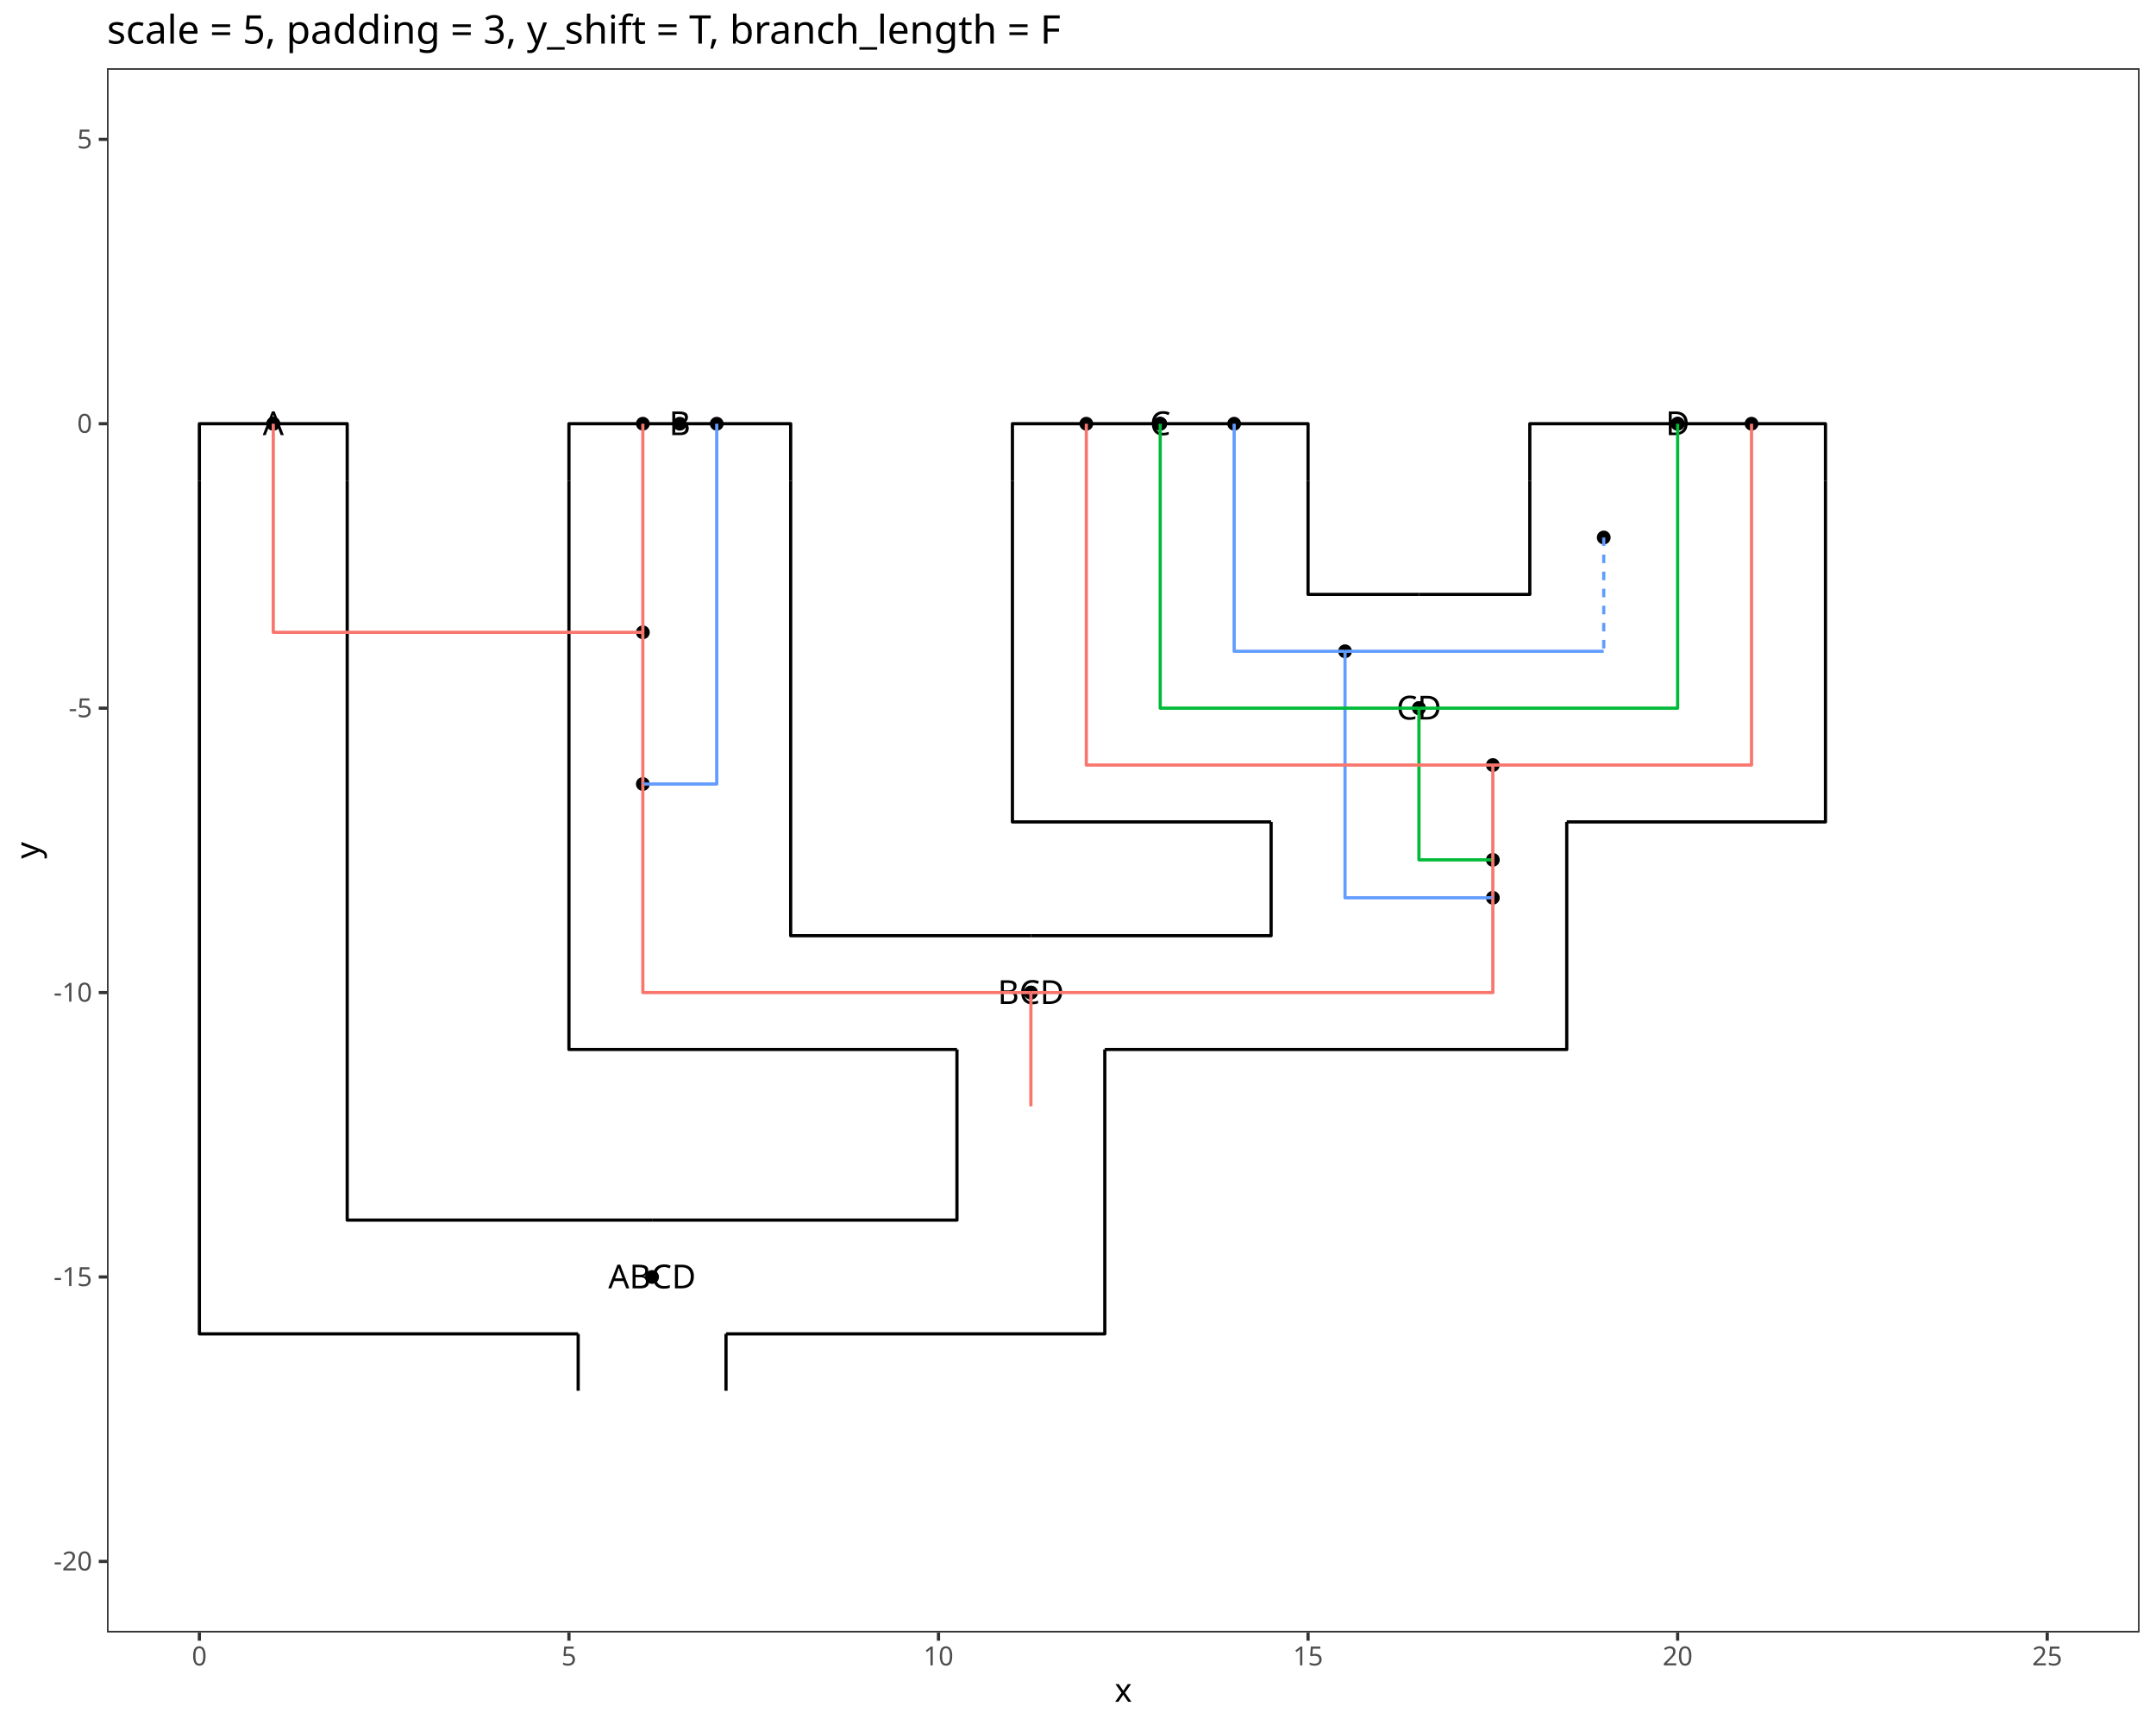
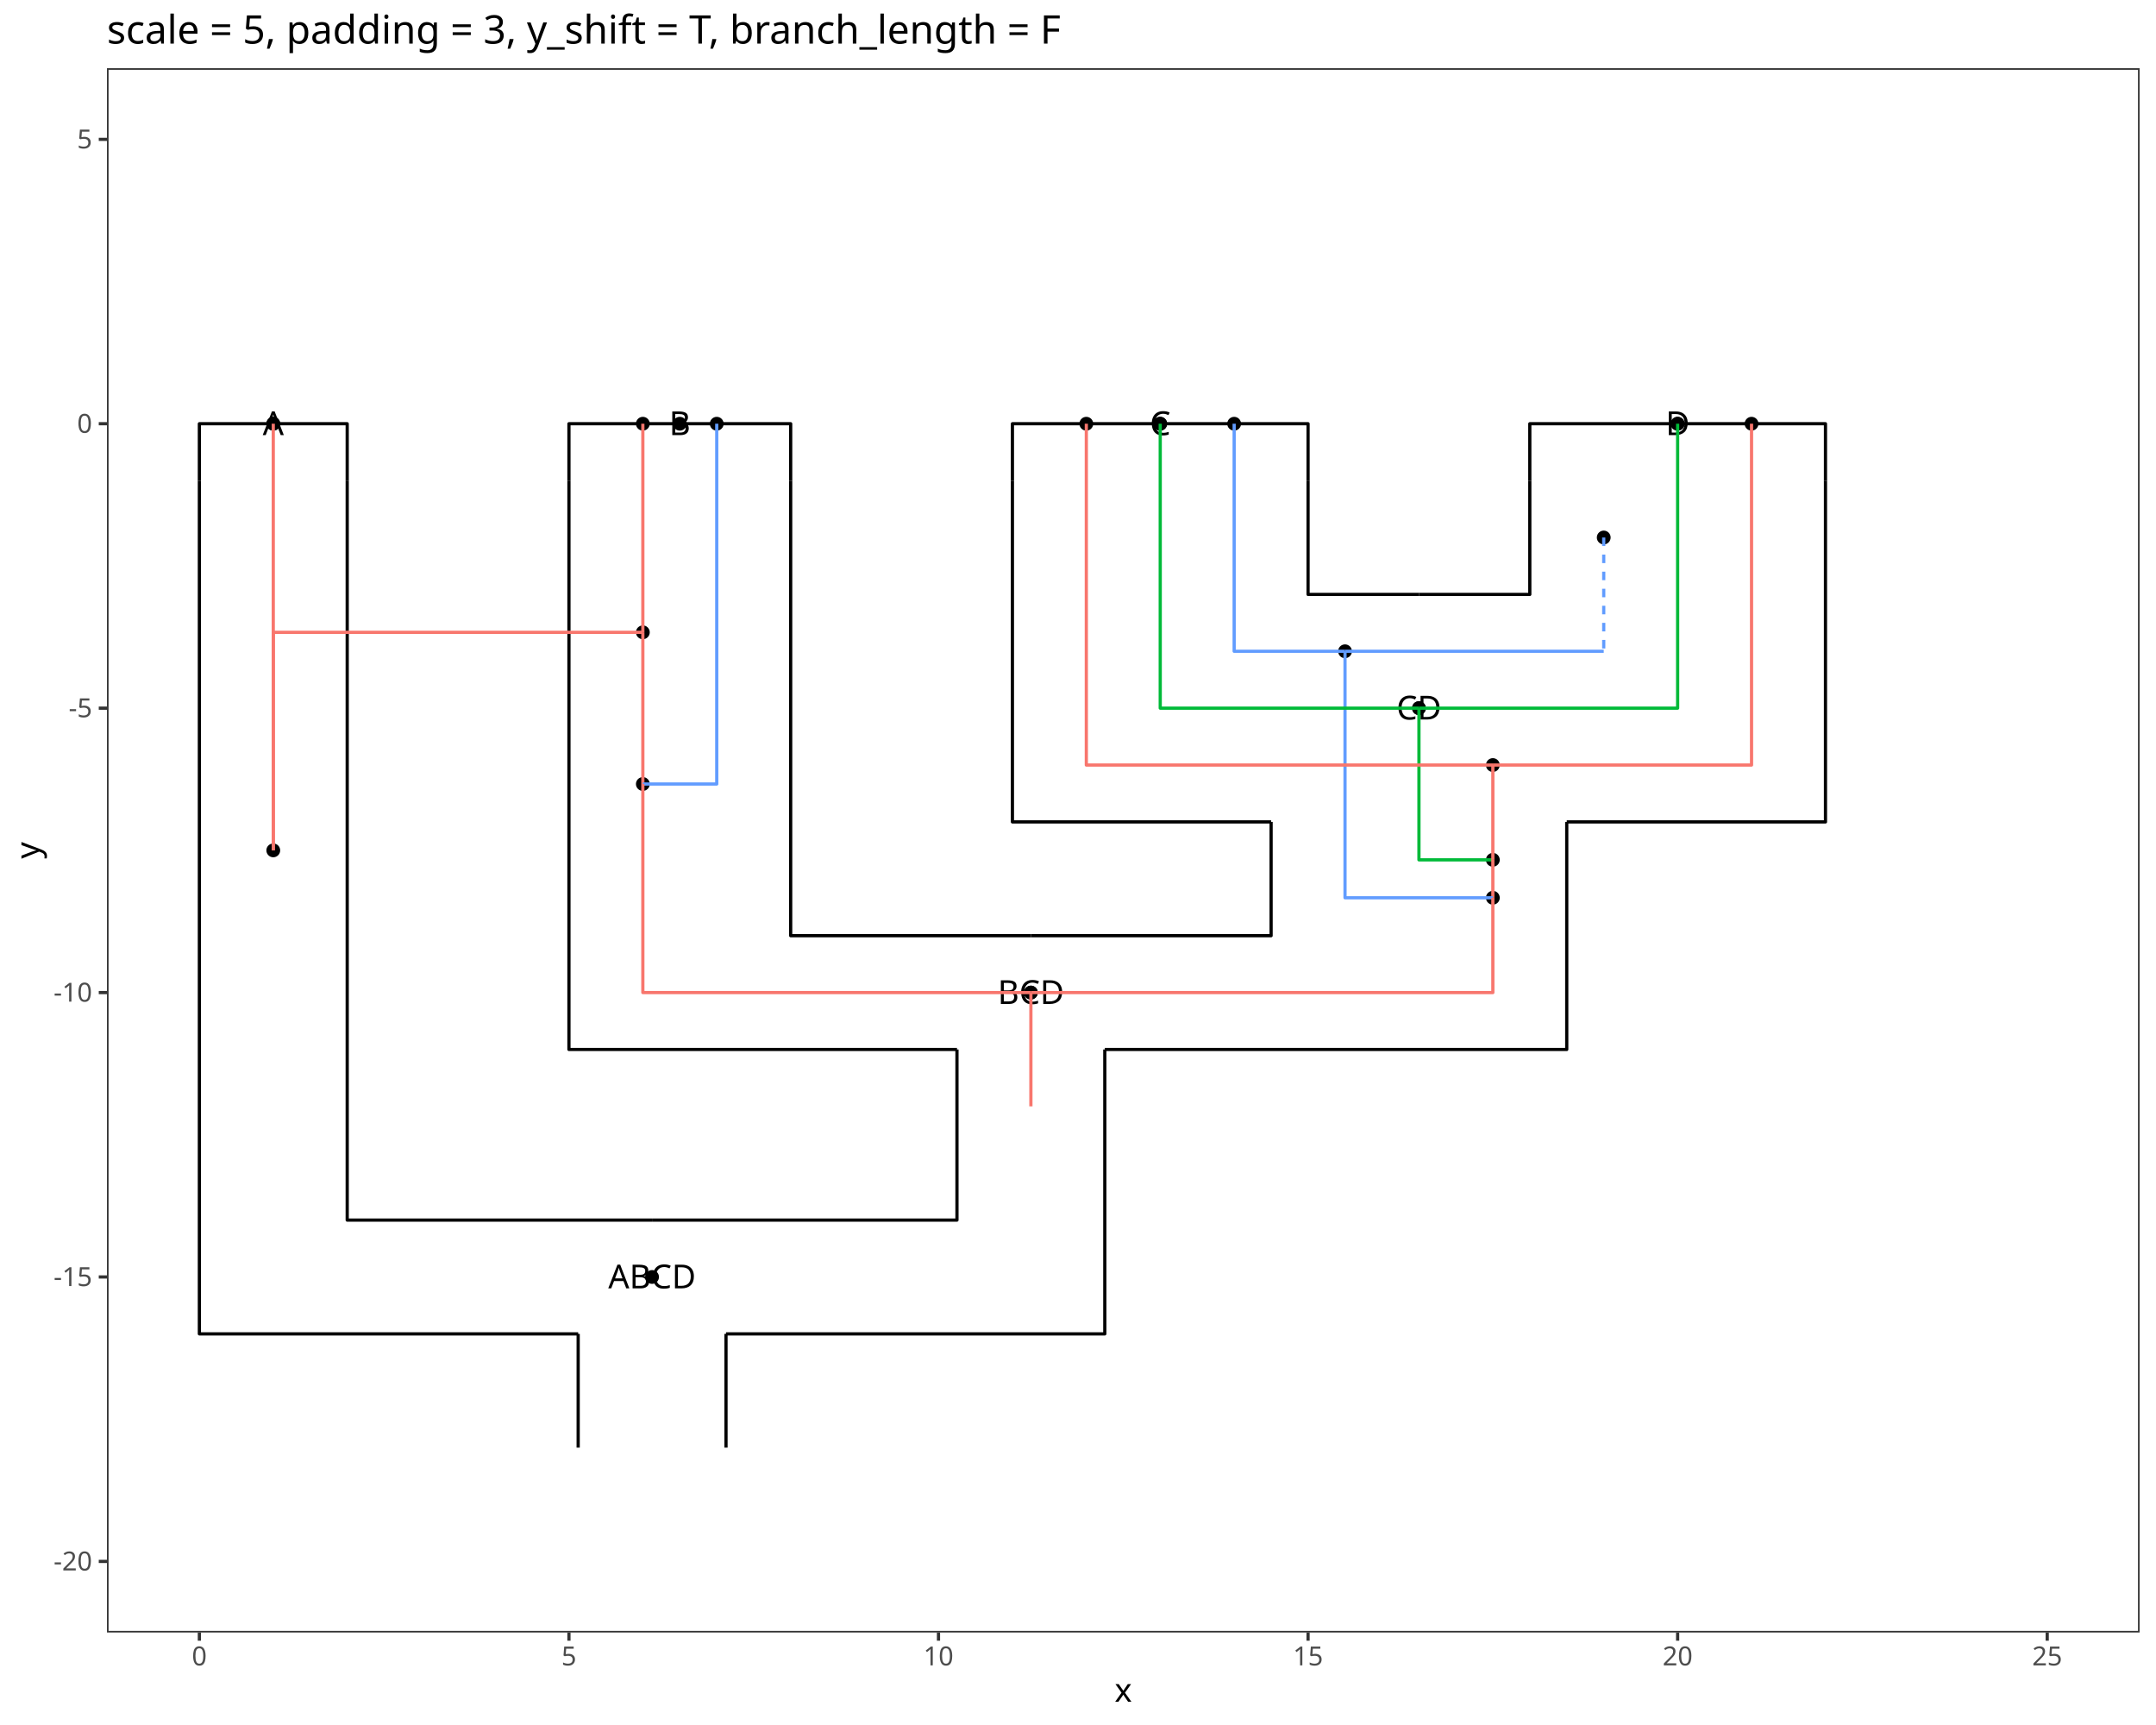
<svg xmlns="http://www.w3.org/2000/svg" class="svglite" data-engine-version="2.0" width="720.00pt" height="576.00pt" viewBox="0 0 720.00 576.00">
  <defs>
    <style type="text/css">
    .svglite line, .svglite polyline, .svglite polygon, .svglite path, .svglite rect, .svglite circle {
      fill: none;
      stroke: #000000;
      stroke-linecap: round;
      stroke-linejoin: round;
      stroke-miterlimit: 10.00;
    }
  </style>
  </defs>
  <rect width="100%" height="100%" style="stroke: none; fill: #FFFFFF;" />
  <defs>
    <clipPath id="cpMC4wMHw3MjAuMDB8MC4wMHw1NzYuMDA=">
      <rect x="0.00" y="0.00" width="720.00" height="576.00" />
    </clipPath>
  </defs>
  <g clip-path="url(#cpMC4wMHw3MjAuMDB8MC4wMHw1NzYuMDA=)">
    <rect x="0.00" y="0.00" width="720.00" height="576.00" style="stroke-width: 1.07; stroke: #FFFFFF; fill: #FFFFFF;" />
  </g>
  <defs>
    <clipPath id="cpMzUuNzJ8NzE0LjUyfDIyLjc4fDU0NS4xMQ==">
      <rect x="35.72" y="22.78" width="678.80" height="522.33" />
    </clipPath>
  </defs>
  <g clip-path="url(#cpMzUuNzJ8NzE0LjUyfDIyLjc4fDU0NS4xMQ==)">
    <rect x="35.72" y="22.78" width="678.80" height="522.33" style="stroke-width: 1.07; stroke: none; fill: #FFFFFF;" />
    <polyline points="66.58,160.49 66.58,141.49 115.95,141.49 115.95,160.49 " style="stroke-width: 1.07; stroke-linecap: butt;" />
    <polyline points="115.95,160.49 115.95,407.41 217.76,407.41 " style="stroke-width: 1.07; stroke-linecap: butt;" />
    <polyline points="217.76,407.41 319.58,407.41 319.58,350.43 " style="stroke-width: 1.07; stroke-linecap: butt;" />
    <polyline points="66.58,160.49 66.58,445.40 193.08,445.40 " style="stroke-width: 1.07; stroke-linecap: butt;" />
    <polyline points="242.45,445.40 368.95,445.40 368.95,350.43 " style="stroke-width: 1.07; stroke-linecap: butt;" />
-     <polyline points="193.08,445.40 193.08,464.39 " style="stroke-width: 1.07; stroke-linecap: butt;" />
-     <polyline points="242.45,445.40 242.45,464.39 " style="stroke-width: 1.07; stroke-linecap: butt;" />
+     <polyline points="193.08,445.40 193.08,483.38 " style="stroke-width: 1.07; stroke-linecap: butt;" />
+     <polyline points="242.45,445.40 242.45,483.38 " style="stroke-width: 1.07; stroke-linecap: butt;" />
    <polyline points="190.00,160.49 190.00,141.49 264.05,141.49 264.05,160.49 " style="stroke-width: 1.07; stroke-linecap: butt;" />
    <polyline points="264.05,160.49 264.05,312.44 344.27,312.44 " style="stroke-width: 1.07; stroke-linecap: butt;" />
    <polyline points="344.27,312.44 424.49,312.44 424.49,274.45 " style="stroke-width: 1.07; stroke-linecap: butt;" />
    <polyline points="190.00,160.49 190.00,350.43 319.58,350.43 " style="stroke-width: 1.07; stroke-linecap: butt;" />
    <polyline points="368.95,350.43 523.22,350.43 523.22,274.45 " style="stroke-width: 1.07; stroke-linecap: butt;" />
    <polyline points="338.10,160.49 338.10,141.49 436.83,141.49 436.83,160.49 " style="stroke-width: 1.07; stroke-linecap: butt;" />
    <polyline points="436.83,160.49 436.83,198.48 473.86,198.48 " style="stroke-width: 1.07; stroke-linecap: butt;" />
    <polyline points="473.86,198.48 510.88,198.48 510.88,160.49 " style="stroke-width: 1.07; stroke-linecap: butt;" />
    <polyline points="338.10,160.49 338.10,274.45 424.49,274.45 " style="stroke-width: 1.07; stroke-linecap: butt;" />
    <polyline points="523.22,274.45 609.62,274.45 609.62,160.49 " style="stroke-width: 1.07; stroke-linecap: butt;" />
    <polyline points="510.88,160.49 510.88,141.49 609.62,141.49 609.62,160.49 " style="stroke-width: 1.07; stroke-linecap: butt;" />
    <circle cx="217.76" cy="426.40" r="1.95" style="stroke-width: 0.71; fill: #000000;" />
    <circle cx="91.26" cy="141.49" r="1.95" style="stroke-width: 0.71; fill: #000000;" />
    <circle cx="344.27" cy="331.43" r="1.95" style="stroke-width: 0.71; fill: #000000;" />
    <circle cx="227.02" cy="141.49" r="1.95" style="stroke-width: 0.71; fill: #000000;" />
    <circle cx="473.86" cy="236.46" r="1.95" style="stroke-width: 0.71; fill: #000000;" />
    <circle cx="387.46" cy="141.49" r="1.95" style="stroke-width: 0.71; fill: #000000;" />
    <circle cx="560.25" cy="141.49" r="1.95" style="stroke-width: 0.71; fill: #000000;" />
    <text x="217.76" y="430.20" text-anchor="middle" style="font-size: 11.04px; font-family: sans;" textLength="30.68px" lengthAdjust="spacingAndGlyphs">ABCD</text>
    <text x="91.26" y="145.29" text-anchor="middle" style="font-size: 11.04px; font-family: sans;" textLength="7.37px" lengthAdjust="spacingAndGlyphs">A</text>
    <text x="344.27" y="335.23" text-anchor="middle" style="font-size: 11.04px; font-family: sans;" textLength="23.32px" lengthAdjust="spacingAndGlyphs">BCD</text>
    <text x="227.02" y="145.29" text-anchor="middle" style="font-size: 11.04px; font-family: sans;" textLength="7.37px" lengthAdjust="spacingAndGlyphs">B</text>
    <text x="473.86" y="240.26" text-anchor="middle" style="font-size: 11.04px; font-family: sans;" textLength="15.95px" lengthAdjust="spacingAndGlyphs">CD</text>
    <text x="387.46" y="145.29" text-anchor="middle" style="font-size: 11.04px; font-family: sans;" textLength="7.98px" lengthAdjust="spacingAndGlyphs">C</text>
    <text x="560.25" y="145.29" text-anchor="middle" style="font-size: 11.04px; font-family: sans;" textLength="7.98px" lengthAdjust="spacingAndGlyphs">D</text>
    <circle cx="344.27" cy="331.43" r="1.95" style="stroke-width: 0.71; fill: #000000;" />
    <circle cx="214.68" cy="261.79" r="1.95" style="stroke-width: 0.71; fill: #000000;" />
    <circle cx="214.68" cy="211.14" r="1.95" style="stroke-width: 0.71; fill: #000000;" />
+     <circle cx="91.26" cy="283.95" r="1.95" style="stroke-width: 0.71; fill: #000000;" />
    <circle cx="91.26" cy="141.49" r="1.95" style="stroke-width: 0.71; fill: #000000;" />
    <circle cx="214.68" cy="141.49" r="1.95" style="stroke-width: 0.71; fill: #000000;" />
    <circle cx="239.36" cy="141.49" r="1.95" style="stroke-width: 0.71; fill: #000000;" />
    <circle cx="498.54" cy="299.78" r="1.95" style="stroke-width: 0.71; fill: #000000;" />
    <circle cx="498.54" cy="287.11" r="1.95" style="stroke-width: 0.71; fill: #000000;" />
    <circle cx="498.54" cy="255.46" r="1.95" style="stroke-width: 0.71; fill: #000000;" />
    <circle cx="362.78" cy="141.49" r="1.95" style="stroke-width: 0.71; fill: #000000;" />
    <circle cx="584.93" cy="141.49" r="1.95" style="stroke-width: 0.71; fill: #000000;" />
    <circle cx="473.86" cy="236.46" r="1.95" style="stroke-width: 0.71; fill: #000000;" />
    <circle cx="387.46" cy="141.49" r="1.95" style="stroke-width: 0.71; fill: #000000;" />
    <circle cx="560.25" cy="141.49" r="1.95" style="stroke-width: 0.71; fill: #000000;" />
    <circle cx="449.17" cy="217.47" r="1.95" style="stroke-width: 0.71; fill: #000000;" />
    <circle cx="412.15" cy="141.49" r="1.95" style="stroke-width: 0.71; fill: #000000;" />
    <circle cx="535.57" cy="179.48" r="1.95" style="stroke-width: 0.71; fill: #000000;" />
    <polyline points="473.86,236.46 560.25,236.46 560.25,141.49 " style="stroke-width: 1.07; stroke: #00BA38; stroke-linecap: butt;" />
    <polyline points="473.86,236.46 473.86,287.11 498.54,287.11 " style="stroke-width: 1.07; stroke: #00BA38; stroke-linecap: butt;" />
    <polyline points="498.54,299.78 498.54,299.78 498.54,287.11 " style="stroke-width: 1.07; stroke: #F8766D; stroke-linecap: butt;" />
    <polyline points="412.15,141.49 412.15,217.47 449.17,217.47 " style="stroke-width: 1.07; stroke: #619CFF; stroke-linecap: butt;" />
    <polyline points="449.17,217.47 535.57,217.47 " style="stroke-width: 1.07; stroke: #619CFF; stroke-linecap: butt;" />
    <polyline points="535.57,179.48 535.57,217.47 " style="stroke-width: 1.07; stroke: #619CFF; stroke-dasharray: 2.85,2.85; stroke-linecap: butt;" />
    <polyline points="449.17,217.47 449.17,299.78 498.54,299.78 " style="stroke-width: 1.07; stroke: #619CFF; stroke-linecap: butt;" />
    <polyline points="344.27,331.43 498.54,331.43 498.54,299.78 " style="stroke-width: 1.07; stroke: #F8766D; stroke-linecap: butt;" />
    <polyline points="344.27,331.43 344.27,369.42 " style="stroke-width: 1.07; stroke: #F8766D; stroke-linecap: butt;" />
-     <polyline points="91.26,141.49 91.26,211.14 214.68,211.14 " style="stroke-width: 1.07; stroke: #F8766D; stroke-linecap: butt;" />
+     <polyline points="91.26,283.95 91.26,283.95 91.26,141.49 " style="stroke-width: 1.07; stroke: #F8766D; stroke-linecap: butt;" />
+     <polyline points="91.26,283.95 91.26,211.14 214.68,211.14 " style="stroke-width: 1.07; stroke: #F8766D; stroke-linecap: butt;" />
    <polyline points="214.68,211.14 214.68,211.14 214.68,141.49 " style="stroke-width: 1.07; stroke: #F8766D; stroke-linecap: butt;" />
    <polyline points="214.68,261.79 214.68,261.79 214.68,211.14 " style="stroke-width: 1.07; stroke: #F8766D; stroke-linecap: butt;" />
    <polyline points="214.68,261.79 239.36,261.79 239.36,141.49 " style="stroke-width: 1.07; stroke: #619CFF; stroke-linecap: butt;" />
    <polyline points="214.68,261.79 214.68,331.43 344.27,331.43 " style="stroke-width: 1.07; stroke: #F8766D; stroke-linecap: butt;" />
    <polyline points="362.78,141.49 362.78,255.46 498.54,255.46 " style="stroke-width: 1.07; stroke: #F8766D; stroke-linecap: butt;" />
    <polyline points="498.54,255.46 584.93,255.46 584.93,141.49 " style="stroke-width: 1.07; stroke: #F8766D; stroke-linecap: butt;" />
    <polyline points="498.54,287.11 498.54,287.11 498.54,255.46 " style="stroke-width: 1.07; stroke: #F8766D; stroke-linecap: butt;" />
    <polyline points="387.46,141.49 387.46,236.46 473.86,236.46 " style="stroke-width: 1.07; stroke: #00BA38; stroke-linecap: butt;" />
    <circle cx="683.67" cy="46.53" r="1.95" style="stroke-width: 0.71; stroke: none;" />
    <circle cx="217.76" cy="521.37" r="1.95" style="stroke-width: 0.71; stroke: none;" />
    <rect x="35.72" y="22.78" width="678.80" height="522.33" style="stroke-width: 1.07; stroke: #333333;" />
  </g>
  <g clip-path="url(#cpMC4wMHw3MjAuMDB8MC4wMHw1NzYuMDA=)">
    <text x="30.79" y="524.40" text-anchor="end" style="font-size: 8.80px; fill: #4D4D4D; font-family: sans;" textLength="12.72px" lengthAdjust="spacingAndGlyphs">-20</text>
    <text x="30.79" y="429.43" text-anchor="end" style="font-size: 8.80px; fill: #4D4D4D; font-family: sans;" textLength="12.72px" lengthAdjust="spacingAndGlyphs">-15</text>
    <text x="30.79" y="334.46" text-anchor="end" style="font-size: 8.80px; fill: #4D4D4D; font-family: sans;" textLength="12.72px" lengthAdjust="spacingAndGlyphs">-10</text>
    <text x="30.79" y="239.49" text-anchor="end" style="font-size: 8.80px; fill: #4D4D4D; font-family: sans;" textLength="7.82px" lengthAdjust="spacingAndGlyphs">-5</text>
    <text x="30.79" y="144.52" text-anchor="end" style="font-size: 8.80px; fill: #4D4D4D; font-family: sans;" textLength="4.89px" lengthAdjust="spacingAndGlyphs">0</text>
    <text x="30.79" y="49.55" text-anchor="end" style="font-size: 8.80px; fill: #4D4D4D; font-family: sans;" textLength="4.89px" lengthAdjust="spacingAndGlyphs">5</text>
    <polyline points="32.98,521.37 35.72,521.37 " style="stroke-width: 1.07; stroke: #333333; stroke-linecap: butt;" />
    <polyline points="32.98,426.40 35.72,426.40 " style="stroke-width: 1.07; stroke: #333333; stroke-linecap: butt;" />
    <polyline points="32.98,331.43 35.72,331.43 " style="stroke-width: 1.07; stroke: #333333; stroke-linecap: butt;" />
    <polyline points="32.98,236.46 35.72,236.46 " style="stroke-width: 1.07; stroke: #333333; stroke-linecap: butt;" />
    <polyline points="32.98,141.49 35.72,141.49 " style="stroke-width: 1.07; stroke: #333333; stroke-linecap: butt;" />
    <polyline points="32.98,46.53 35.72,46.53 " style="stroke-width: 1.07; stroke: #333333; stroke-linecap: butt;" />
    <polyline points="66.58,547.85 66.58,545.11 " style="stroke-width: 1.07; stroke: #333333; stroke-linecap: butt;" />
    <polyline points="190.00,547.85 190.00,545.11 " style="stroke-width: 1.07; stroke: #333333; stroke-linecap: butt;" />
    <polyline points="313.41,547.85 313.41,545.11 " style="stroke-width: 1.07; stroke: #333333; stroke-linecap: butt;" />
    <polyline points="436.83,547.85 436.83,545.11 " style="stroke-width: 1.07; stroke: #333333; stroke-linecap: butt;" />
    <polyline points="560.25,547.85 560.25,545.11 " style="stroke-width: 1.07; stroke: #333333; stroke-linecap: butt;" />
    <polyline points="683.67,547.85 683.67,545.11 " style="stroke-width: 1.07; stroke: #333333; stroke-linecap: butt;" />
    <text x="66.58" y="556.10" text-anchor="middle" style="font-size: 8.80px; fill: #4D4D4D; font-family: sans;" textLength="4.89px" lengthAdjust="spacingAndGlyphs">0</text>
    <text x="190.00" y="556.10" text-anchor="middle" style="font-size: 8.80px; fill: #4D4D4D; font-family: sans;" textLength="4.89px" lengthAdjust="spacingAndGlyphs">5</text>
    <text x="313.41" y="556.10" text-anchor="middle" style="font-size: 8.80px; fill: #4D4D4D; font-family: sans;" textLength="9.79px" lengthAdjust="spacingAndGlyphs">10</text>
    <text x="436.83" y="556.10" text-anchor="middle" style="font-size: 8.80px; fill: #4D4D4D; font-family: sans;" textLength="9.79px" lengthAdjust="spacingAndGlyphs">15</text>
    <text x="560.25" y="556.10" text-anchor="middle" style="font-size: 8.80px; fill: #4D4D4D; font-family: sans;" textLength="9.79px" lengthAdjust="spacingAndGlyphs">20</text>
    <text x="683.67" y="556.10" text-anchor="middle" style="font-size: 8.80px; fill: #4D4D4D; font-family: sans;" textLength="9.79px" lengthAdjust="spacingAndGlyphs">25</text>
    <text x="375.12" y="568.24" text-anchor="middle" style="font-size: 11.00px; font-family: sans;" textLength="5.50px" lengthAdjust="spacingAndGlyphs">x</text>
    <text transform="translate(13.05,283.95) rotate(-90)" text-anchor="middle" style="font-size: 11.00px; font-family: sans;" textLength="5.50px" lengthAdjust="spacingAndGlyphs">y</text>
    <text x="35.72" y="14.56" style="font-size: 13.20px; font-family: sans;" textLength="312.64px" lengthAdjust="spacingAndGlyphs">scale = 5, padding = 3, y_shift = T, branch_length = F</text>
  </g>
</svg>
